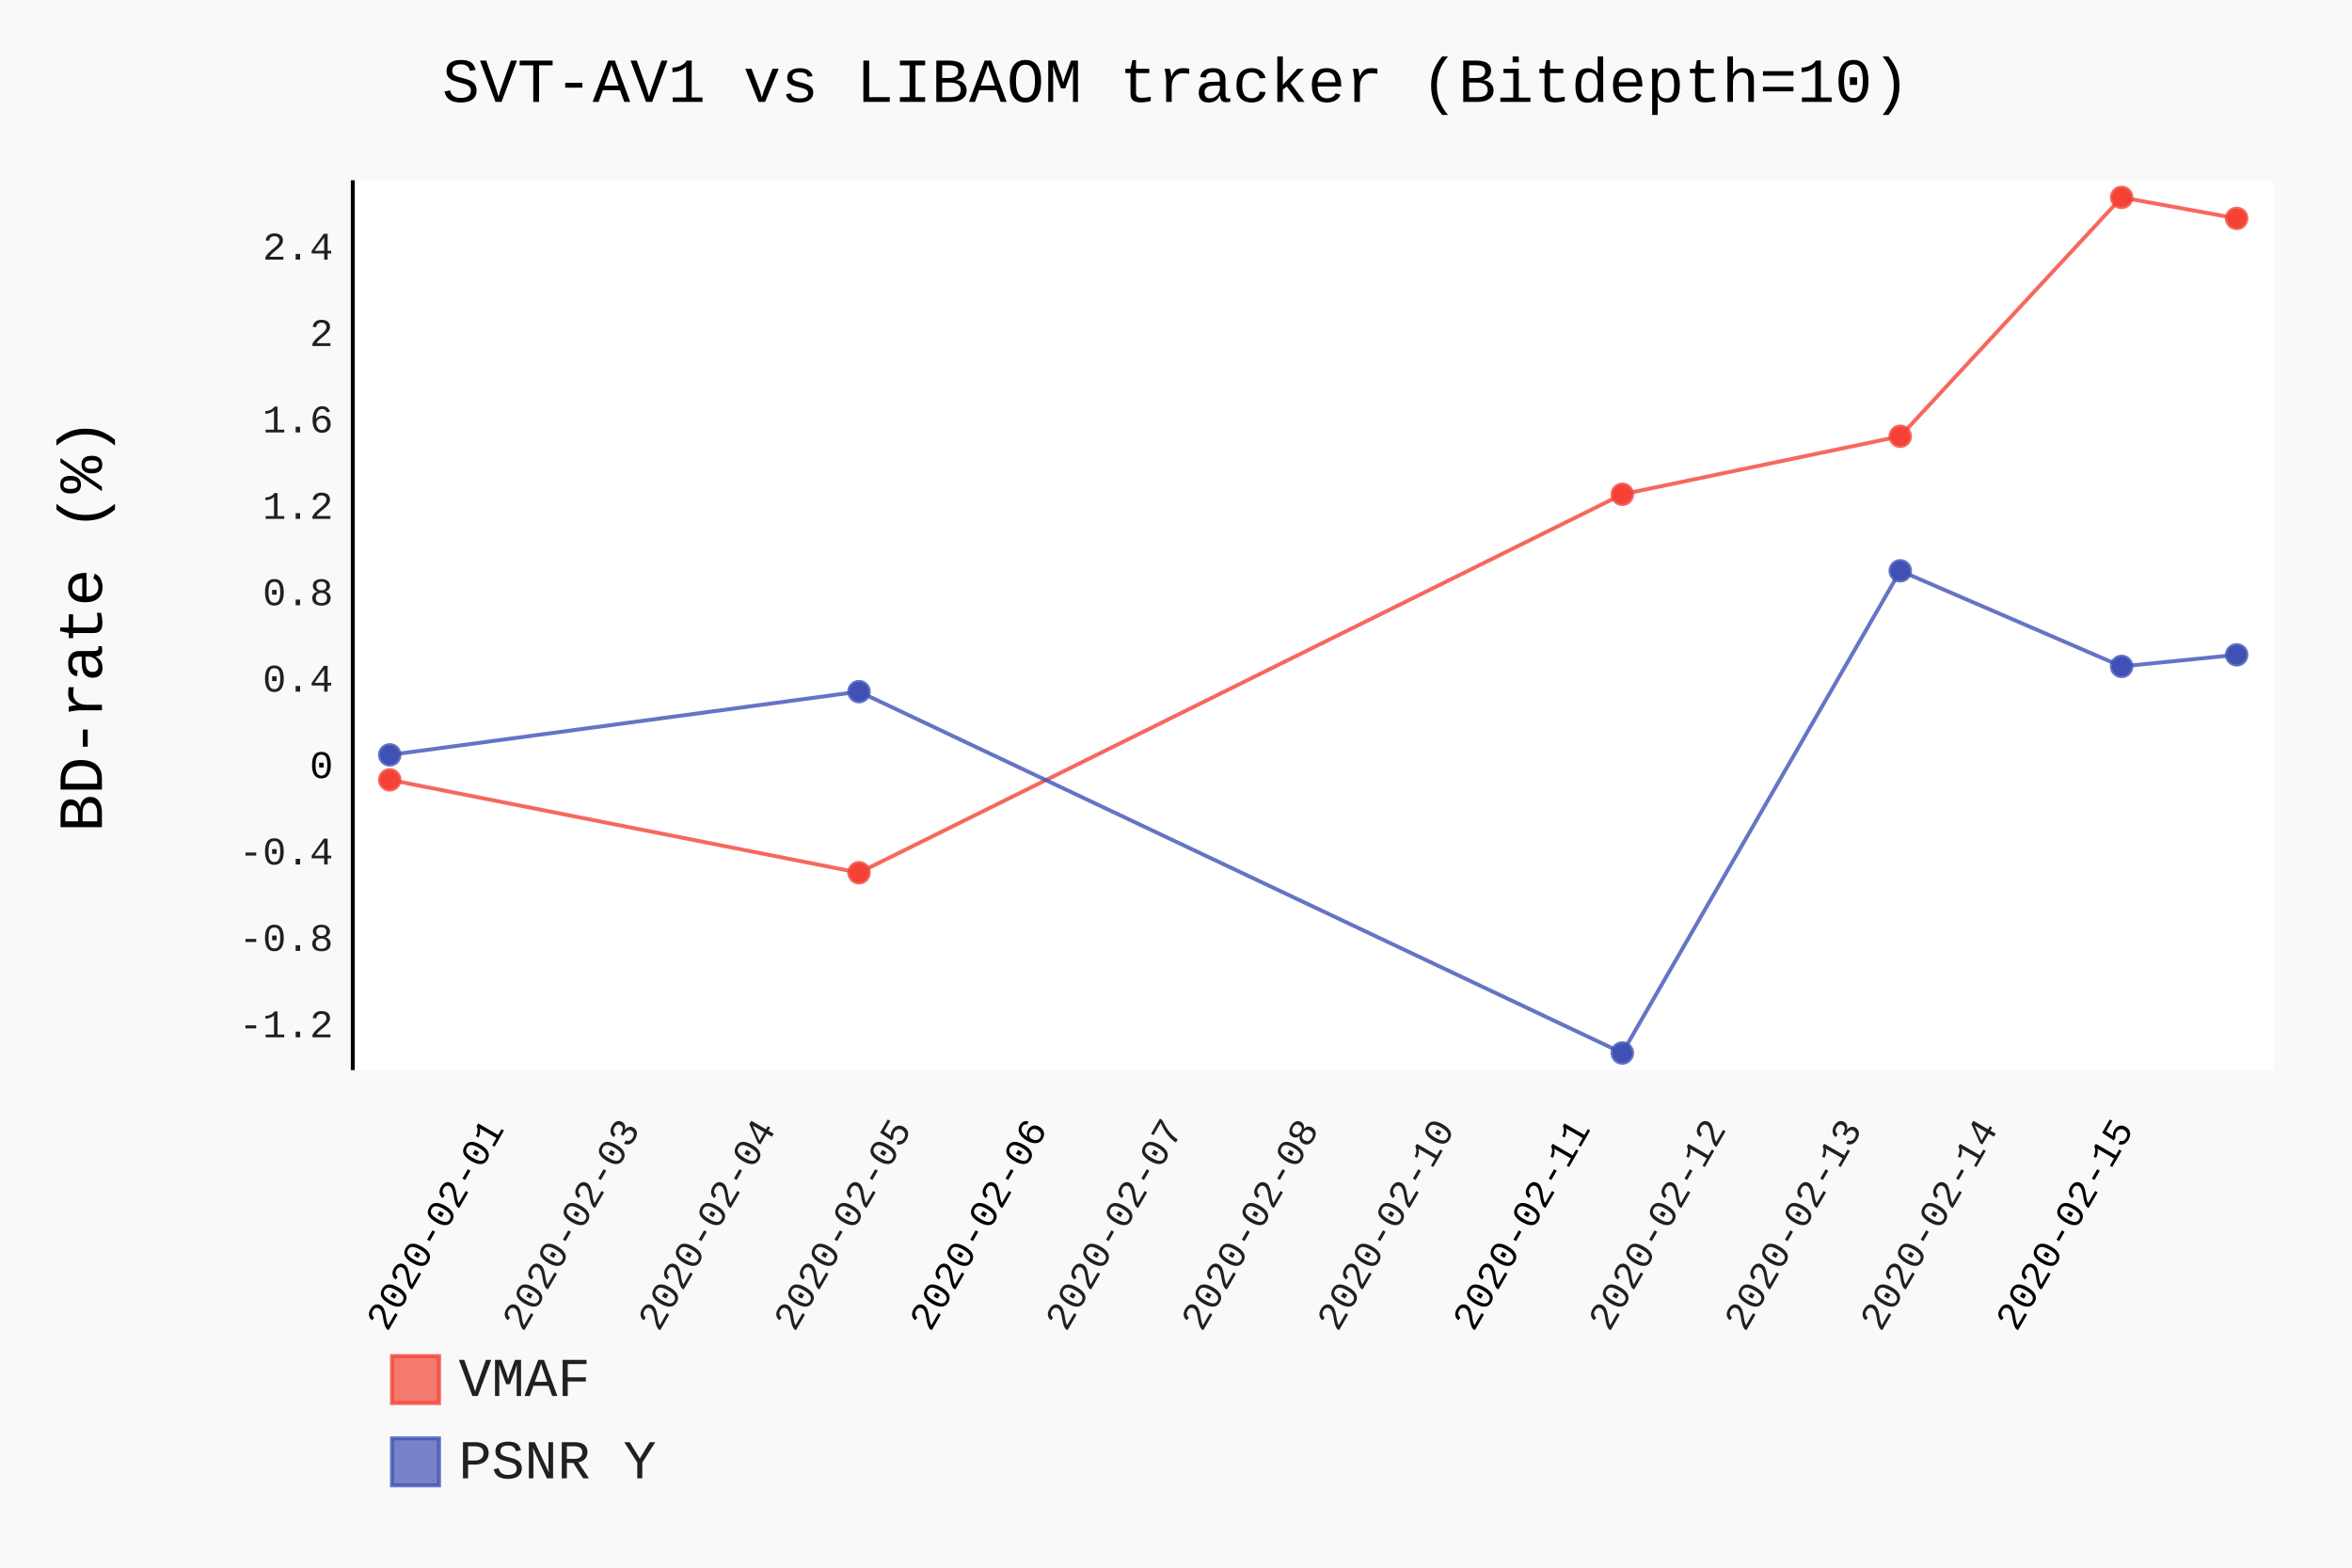
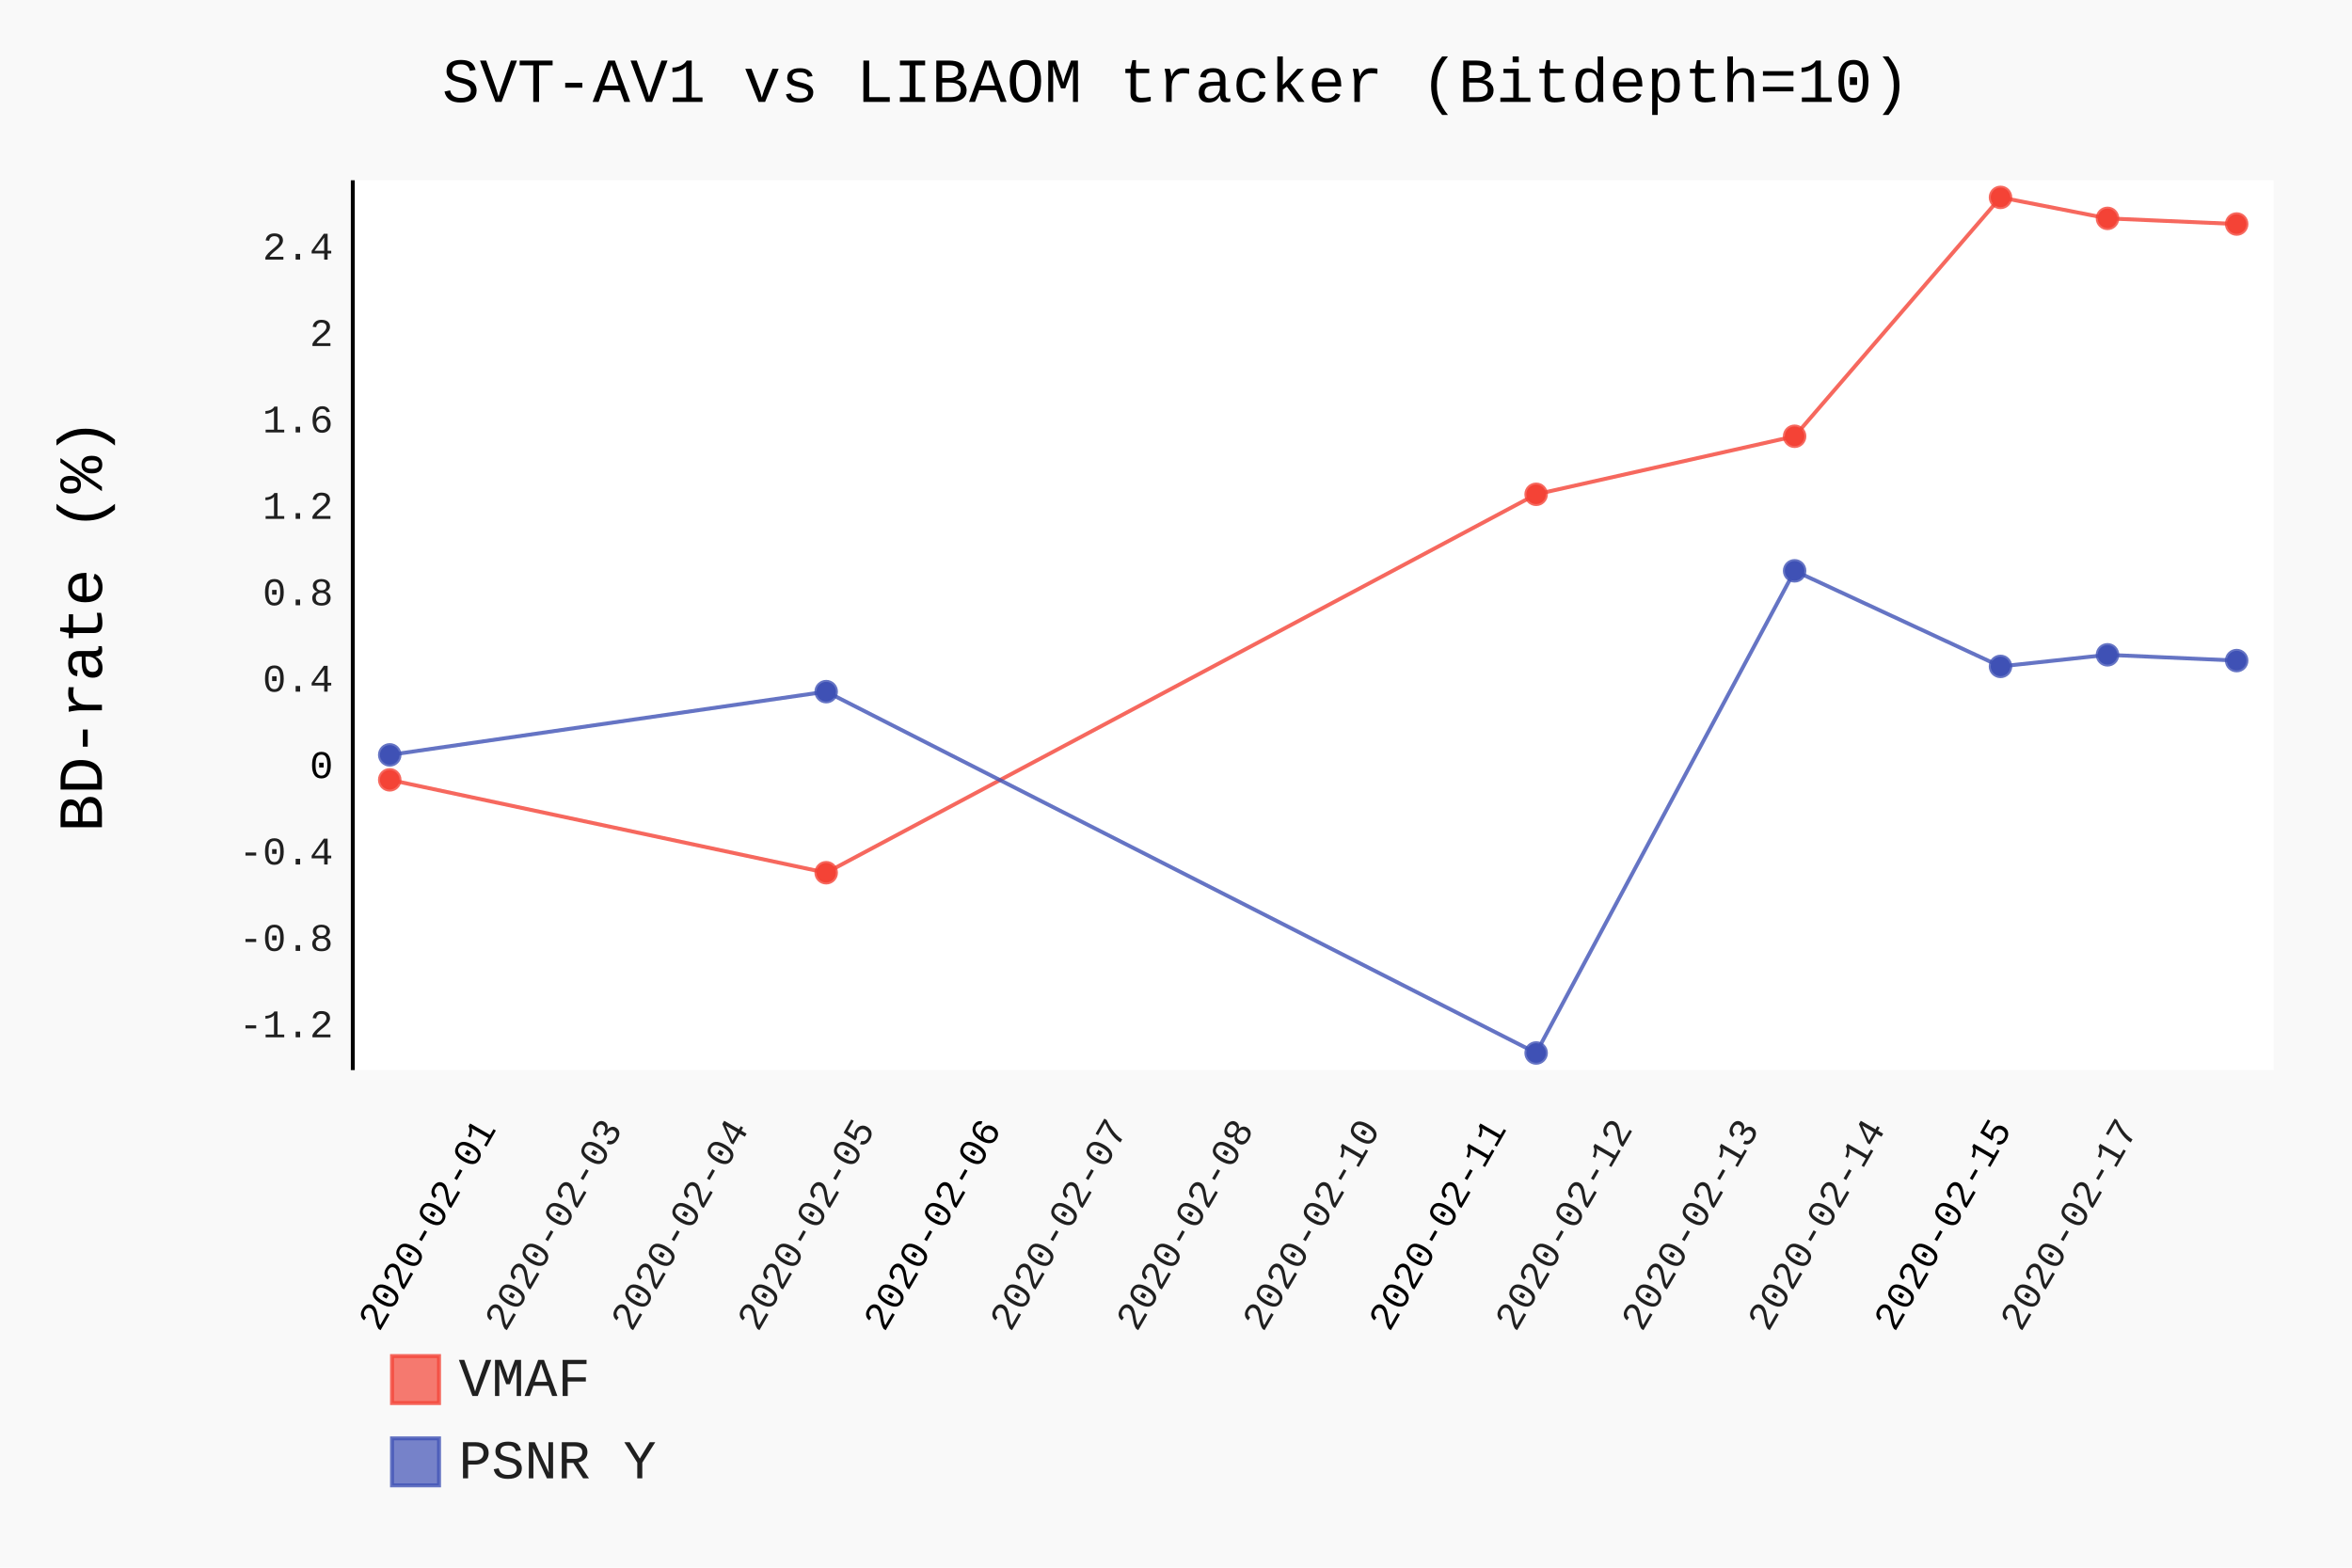
- <svg xmlns="http://www.w3.org/2000/svg" class="pygal-chart" id="chart-5630405e-a4b9-4fd9-a847-055d76f89d6e" viewBox="0 0 600 400">
+ <svg xmlns="http://www.w3.org/2000/svg" class="pygal-chart" id="chart-aa435320-6c55-4c3a-a519-68e8f7f23d17" viewBox="0 0 600 400">
  <defs>
-     <style type="text/css">#chart-5630405e-a4b9-4fd9-a847-055d76f89d6e{-webkit-user-select:none;-webkit-font-smoothing:antialiased;font-family:Consolas,"Liberation Mono",Menlo,Courier,monospace}#chart-5630405e-a4b9-4fd9-a847-055d76f89d6e .title{font-family:Consolas,"Liberation Mono",Menlo,Courier,monospace;font-size:16px}#chart-5630405e-a4b9-4fd9-a847-055d76f89d6e .legends .legend text{font-family:Consolas,"Liberation Mono",Menlo,Courier,monospace;font-size:14px}#chart-5630405e-a4b9-4fd9-a847-055d76f89d6e .axis text{font-family:Consolas,"Liberation Mono",Menlo,Courier,monospace;font-size:10px}#chart-5630405e-a4b9-4fd9-a847-055d76f89d6e .axis text.major{font-family:Consolas,"Liberation Mono",Menlo,Courier,monospace;font-size:10px}#chart-5630405e-a4b9-4fd9-a847-055d76f89d6e .text-overlay text.value{font-family:Consolas,"Liberation Mono",Menlo,Courier,monospace;font-size:16px}#chart-5630405e-a4b9-4fd9-a847-055d76f89d6e .text-overlay text.label{font-family:Consolas,"Liberation Mono",Menlo,Courier,monospace;font-size:10px}#chart-5630405e-a4b9-4fd9-a847-055d76f89d6e .tooltip{font-family:Consolas,"Liberation Mono",Menlo,Courier,monospace;font-size:14px}#chart-5630405e-a4b9-4fd9-a847-055d76f89d6e text.no_data{font-family:Consolas,"Liberation Mono",Menlo,Courier,monospace;font-size:64px}
- #chart-5630405e-a4b9-4fd9-a847-055d76f89d6e{background-color:rgba(249,249,249,1)}#chart-5630405e-a4b9-4fd9-a847-055d76f89d6e path,#chart-5630405e-a4b9-4fd9-a847-055d76f89d6e line,#chart-5630405e-a4b9-4fd9-a847-055d76f89d6e rect,#chart-5630405e-a4b9-4fd9-a847-055d76f89d6e circle{-webkit-transition:150ms;-moz-transition:150ms;transition:150ms}#chart-5630405e-a4b9-4fd9-a847-055d76f89d6e .graph &gt; .background{fill:rgba(249,249,249,1)}#chart-5630405e-a4b9-4fd9-a847-055d76f89d6e .plot &gt; .background{fill:rgba(255,255,255,1)}#chart-5630405e-a4b9-4fd9-a847-055d76f89d6e .graph{fill:rgba(0,0,0,.87)}#chart-5630405e-a4b9-4fd9-a847-055d76f89d6e text.no_data{fill:rgba(0,0,0,1)}#chart-5630405e-a4b9-4fd9-a847-055d76f89d6e .title{fill:rgba(0,0,0,1)}#chart-5630405e-a4b9-4fd9-a847-055d76f89d6e .legends .legend text{fill:rgba(0,0,0,.87)}#chart-5630405e-a4b9-4fd9-a847-055d76f89d6e .legends .legend:hover text{fill:rgba(0,0,0,1)}#chart-5630405e-a4b9-4fd9-a847-055d76f89d6e .axis .line{stroke:rgba(0,0,0,1)}#chart-5630405e-a4b9-4fd9-a847-055d76f89d6e .axis .guide.line{stroke:rgba(0,0,0,.54)}#chart-5630405e-a4b9-4fd9-a847-055d76f89d6e .axis .major.line{stroke:rgba(0,0,0,.87)}#chart-5630405e-a4b9-4fd9-a847-055d76f89d6e .axis text.major{fill:rgba(0,0,0,1)}#chart-5630405e-a4b9-4fd9-a847-055d76f89d6e .axis.y .guides:hover .guide.line,#chart-5630405e-a4b9-4fd9-a847-055d76f89d6e .line-graph .axis.x .guides:hover .guide.line,#chart-5630405e-a4b9-4fd9-a847-055d76f89d6e .stackedline-graph .axis.x .guides:hover .guide.line,#chart-5630405e-a4b9-4fd9-a847-055d76f89d6e .xy-graph .axis.x .guides:hover .guide.line{stroke:rgba(0,0,0,1)}#chart-5630405e-a4b9-4fd9-a847-055d76f89d6e .axis .guides:hover text{fill:rgba(0,0,0,1)}#chart-5630405e-a4b9-4fd9-a847-055d76f89d6e .reactive{fill-opacity:.7;stroke-opacity:.8}#chart-5630405e-a4b9-4fd9-a847-055d76f89d6e .ci{stroke:rgba(0,0,0,.87)}#chart-5630405e-a4b9-4fd9-a847-055d76f89d6e .reactive.active,#chart-5630405e-a4b9-4fd9-a847-055d76f89d6e .active .reactive{fill-opacity:.8;stroke-opacity:.9;stroke-width:4}#chart-5630405e-a4b9-4fd9-a847-055d76f89d6e .ci .reactive.active{stroke-width:1.5}#chart-5630405e-a4b9-4fd9-a847-055d76f89d6e .series text{fill:rgba(0,0,0,1)}#chart-5630405e-a4b9-4fd9-a847-055d76f89d6e .tooltip rect{fill:rgba(255,255,255,1);stroke:rgba(0,0,0,1);-webkit-transition:opacity 150ms;-moz-transition:opacity 150ms;transition:opacity 150ms}#chart-5630405e-a4b9-4fd9-a847-055d76f89d6e .tooltip .label{fill:rgba(0,0,0,.87)}#chart-5630405e-a4b9-4fd9-a847-055d76f89d6e .tooltip .label{fill:rgba(0,0,0,.87)}#chart-5630405e-a4b9-4fd9-a847-055d76f89d6e .tooltip .legend{font-size:.8em;fill:rgba(0,0,0,.54)}#chart-5630405e-a4b9-4fd9-a847-055d76f89d6e .tooltip .x_label{font-size:.6em;fill:rgba(0,0,0,1)}#chart-5630405e-a4b9-4fd9-a847-055d76f89d6e .tooltip .xlink{font-size:.5em;text-decoration:underline}#chart-5630405e-a4b9-4fd9-a847-055d76f89d6e .tooltip .value{font-size:1.5em}#chart-5630405e-a4b9-4fd9-a847-055d76f89d6e .bound{font-size:.5em}#chart-5630405e-a4b9-4fd9-a847-055d76f89d6e .max-value{font-size:.75em;fill:rgba(0,0,0,.54)}#chart-5630405e-a4b9-4fd9-a847-055d76f89d6e .map-element{fill:rgba(255,255,255,1);stroke:rgba(0,0,0,.54) !important}#chart-5630405e-a4b9-4fd9-a847-055d76f89d6e .map-element .reactive{fill-opacity:inherit;stroke-opacity:inherit}#chart-5630405e-a4b9-4fd9-a847-055d76f89d6e .color-0,#chart-5630405e-a4b9-4fd9-a847-055d76f89d6e .color-0 a:visited{stroke:#F44336;fill:#F44336}#chart-5630405e-a4b9-4fd9-a847-055d76f89d6e .color-1,#chart-5630405e-a4b9-4fd9-a847-055d76f89d6e .color-1 a:visited{stroke:#3F51B5;fill:#3F51B5}#chart-5630405e-a4b9-4fd9-a847-055d76f89d6e .text-overlay .color-0 text{fill:black}#chart-5630405e-a4b9-4fd9-a847-055d76f89d6e .text-overlay .color-1 text{fill:black}
- #chart-5630405e-a4b9-4fd9-a847-055d76f89d6e text.no_data{text-anchor:middle}#chart-5630405e-a4b9-4fd9-a847-055d76f89d6e .guide.line{fill:none}#chart-5630405e-a4b9-4fd9-a847-055d76f89d6e .centered{text-anchor:middle}#chart-5630405e-a4b9-4fd9-a847-055d76f89d6e .title{text-anchor:middle}#chart-5630405e-a4b9-4fd9-a847-055d76f89d6e .legends .legend text{fill-opacity:1}#chart-5630405e-a4b9-4fd9-a847-055d76f89d6e .axis.x text{text-anchor:middle}#chart-5630405e-a4b9-4fd9-a847-055d76f89d6e .axis.x:not(.web) text[transform]{text-anchor:start}#chart-5630405e-a4b9-4fd9-a847-055d76f89d6e .axis.x:not(.web) text[transform].backwards{text-anchor:end}#chart-5630405e-a4b9-4fd9-a847-055d76f89d6e .axis.y text{text-anchor:end}#chart-5630405e-a4b9-4fd9-a847-055d76f89d6e .axis.y text[transform].backwards{text-anchor:start}#chart-5630405e-a4b9-4fd9-a847-055d76f89d6e .axis.y2 text{text-anchor:start}#chart-5630405e-a4b9-4fd9-a847-055d76f89d6e .axis.y2 text[transform].backwards{text-anchor:end}#chart-5630405e-a4b9-4fd9-a847-055d76f89d6e .axis .guide.line{stroke-dasharray:4,4}#chart-5630405e-a4b9-4fd9-a847-055d76f89d6e .axis .major.guide.line{stroke-dasharray:6,6}#chart-5630405e-a4b9-4fd9-a847-055d76f89d6e .horizontal .axis.y .guide.line,#chart-5630405e-a4b9-4fd9-a847-055d76f89d6e .horizontal .axis.y2 .guide.line,#chart-5630405e-a4b9-4fd9-a847-055d76f89d6e .vertical .axis.x .guide.line{opacity:0}#chart-5630405e-a4b9-4fd9-a847-055d76f89d6e .horizontal .axis.always_show .guide.line,#chart-5630405e-a4b9-4fd9-a847-055d76f89d6e .vertical .axis.always_show .guide.line{opacity:1 !important}#chart-5630405e-a4b9-4fd9-a847-055d76f89d6e .axis.y .guides:hover .guide.line,#chart-5630405e-a4b9-4fd9-a847-055d76f89d6e .axis.y2 .guides:hover .guide.line,#chart-5630405e-a4b9-4fd9-a847-055d76f89d6e .axis.x .guides:hover .guide.line{opacity:1}#chart-5630405e-a4b9-4fd9-a847-055d76f89d6e .axis .guides:hover text{opacity:1}#chart-5630405e-a4b9-4fd9-a847-055d76f89d6e .nofill{fill:none}#chart-5630405e-a4b9-4fd9-a847-055d76f89d6e .subtle-fill{fill-opacity:.2}#chart-5630405e-a4b9-4fd9-a847-055d76f89d6e .dot{stroke-width:1px;fill-opacity:1}#chart-5630405e-a4b9-4fd9-a847-055d76f89d6e .dot.active{stroke-width:5px}#chart-5630405e-a4b9-4fd9-a847-055d76f89d6e .dot.negative{fill:transparent}#chart-5630405e-a4b9-4fd9-a847-055d76f89d6e text,#chart-5630405e-a4b9-4fd9-a847-055d76f89d6e tspan{stroke:none !important}#chart-5630405e-a4b9-4fd9-a847-055d76f89d6e .series text.active{opacity:1}#chart-5630405e-a4b9-4fd9-a847-055d76f89d6e .tooltip rect{fill-opacity:.95;stroke-width:.5}#chart-5630405e-a4b9-4fd9-a847-055d76f89d6e .tooltip text{fill-opacity:1}#chart-5630405e-a4b9-4fd9-a847-055d76f89d6e .showable{visibility:hidden}#chart-5630405e-a4b9-4fd9-a847-055d76f89d6e .showable.shown{visibility:visible}#chart-5630405e-a4b9-4fd9-a847-055d76f89d6e .gauge-background{fill:rgba(229,229,229,1);stroke:none}#chart-5630405e-a4b9-4fd9-a847-055d76f89d6e .bg-lines{stroke:rgba(249,249,249,1);stroke-width:2px}</style>
+     <style type="text/css">#chart-aa435320-6c55-4c3a-a519-68e8f7f23d17{-webkit-user-select:none;-webkit-font-smoothing:antialiased;font-family:Consolas,"Liberation Mono",Menlo,Courier,monospace}#chart-aa435320-6c55-4c3a-a519-68e8f7f23d17 .title{font-family:Consolas,"Liberation Mono",Menlo,Courier,monospace;font-size:16px}#chart-aa435320-6c55-4c3a-a519-68e8f7f23d17 .legends .legend text{font-family:Consolas,"Liberation Mono",Menlo,Courier,monospace;font-size:14px}#chart-aa435320-6c55-4c3a-a519-68e8f7f23d17 .axis text{font-family:Consolas,"Liberation Mono",Menlo,Courier,monospace;font-size:10px}#chart-aa435320-6c55-4c3a-a519-68e8f7f23d17 .axis text.major{font-family:Consolas,"Liberation Mono",Menlo,Courier,monospace;font-size:10px}#chart-aa435320-6c55-4c3a-a519-68e8f7f23d17 .text-overlay text.value{font-family:Consolas,"Liberation Mono",Menlo,Courier,monospace;font-size:16px}#chart-aa435320-6c55-4c3a-a519-68e8f7f23d17 .text-overlay text.label{font-family:Consolas,"Liberation Mono",Menlo,Courier,monospace;font-size:10px}#chart-aa435320-6c55-4c3a-a519-68e8f7f23d17 .tooltip{font-family:Consolas,"Liberation Mono",Menlo,Courier,monospace;font-size:14px}#chart-aa435320-6c55-4c3a-a519-68e8f7f23d17 text.no_data{font-family:Consolas,"Liberation Mono",Menlo,Courier,monospace;font-size:64px}
+ #chart-aa435320-6c55-4c3a-a519-68e8f7f23d17{background-color:rgba(249,249,249,1)}#chart-aa435320-6c55-4c3a-a519-68e8f7f23d17 path,#chart-aa435320-6c55-4c3a-a519-68e8f7f23d17 line,#chart-aa435320-6c55-4c3a-a519-68e8f7f23d17 rect,#chart-aa435320-6c55-4c3a-a519-68e8f7f23d17 circle{-webkit-transition:150ms;-moz-transition:150ms;transition:150ms}#chart-aa435320-6c55-4c3a-a519-68e8f7f23d17 .graph &gt; .background{fill:rgba(249,249,249,1)}#chart-aa435320-6c55-4c3a-a519-68e8f7f23d17 .plot &gt; .background{fill:rgba(255,255,255,1)}#chart-aa435320-6c55-4c3a-a519-68e8f7f23d17 .graph{fill:rgba(0,0,0,.87)}#chart-aa435320-6c55-4c3a-a519-68e8f7f23d17 text.no_data{fill:rgba(0,0,0,1)}#chart-aa435320-6c55-4c3a-a519-68e8f7f23d17 .title{fill:rgba(0,0,0,1)}#chart-aa435320-6c55-4c3a-a519-68e8f7f23d17 .legends .legend text{fill:rgba(0,0,0,.87)}#chart-aa435320-6c55-4c3a-a519-68e8f7f23d17 .legends .legend:hover text{fill:rgba(0,0,0,1)}#chart-aa435320-6c55-4c3a-a519-68e8f7f23d17 .axis .line{stroke:rgba(0,0,0,1)}#chart-aa435320-6c55-4c3a-a519-68e8f7f23d17 .axis .guide.line{stroke:rgba(0,0,0,.54)}#chart-aa435320-6c55-4c3a-a519-68e8f7f23d17 .axis .major.line{stroke:rgba(0,0,0,.87)}#chart-aa435320-6c55-4c3a-a519-68e8f7f23d17 .axis text.major{fill:rgba(0,0,0,1)}#chart-aa435320-6c55-4c3a-a519-68e8f7f23d17 .axis.y .guides:hover .guide.line,#chart-aa435320-6c55-4c3a-a519-68e8f7f23d17 .line-graph .axis.x .guides:hover .guide.line,#chart-aa435320-6c55-4c3a-a519-68e8f7f23d17 .stackedline-graph .axis.x .guides:hover .guide.line,#chart-aa435320-6c55-4c3a-a519-68e8f7f23d17 .xy-graph .axis.x .guides:hover .guide.line{stroke:rgba(0,0,0,1)}#chart-aa435320-6c55-4c3a-a519-68e8f7f23d17 .axis .guides:hover text{fill:rgba(0,0,0,1)}#chart-aa435320-6c55-4c3a-a519-68e8f7f23d17 .reactive{fill-opacity:.7;stroke-opacity:.8}#chart-aa435320-6c55-4c3a-a519-68e8f7f23d17 .ci{stroke:rgba(0,0,0,.87)}#chart-aa435320-6c55-4c3a-a519-68e8f7f23d17 .reactive.active,#chart-aa435320-6c55-4c3a-a519-68e8f7f23d17 .active .reactive{fill-opacity:.8;stroke-opacity:.9;stroke-width:4}#chart-aa435320-6c55-4c3a-a519-68e8f7f23d17 .ci .reactive.active{stroke-width:1.5}#chart-aa435320-6c55-4c3a-a519-68e8f7f23d17 .series text{fill:rgba(0,0,0,1)}#chart-aa435320-6c55-4c3a-a519-68e8f7f23d17 .tooltip rect{fill:rgba(255,255,255,1);stroke:rgba(0,0,0,1);-webkit-transition:opacity 150ms;-moz-transition:opacity 150ms;transition:opacity 150ms}#chart-aa435320-6c55-4c3a-a519-68e8f7f23d17 .tooltip .label{fill:rgba(0,0,0,.87)}#chart-aa435320-6c55-4c3a-a519-68e8f7f23d17 .tooltip .label{fill:rgba(0,0,0,.87)}#chart-aa435320-6c55-4c3a-a519-68e8f7f23d17 .tooltip .legend{font-size:.8em;fill:rgba(0,0,0,.54)}#chart-aa435320-6c55-4c3a-a519-68e8f7f23d17 .tooltip .x_label{font-size:.6em;fill:rgba(0,0,0,1)}#chart-aa435320-6c55-4c3a-a519-68e8f7f23d17 .tooltip .xlink{font-size:.5em;text-decoration:underline}#chart-aa435320-6c55-4c3a-a519-68e8f7f23d17 .tooltip .value{font-size:1.5em}#chart-aa435320-6c55-4c3a-a519-68e8f7f23d17 .bound{font-size:.5em}#chart-aa435320-6c55-4c3a-a519-68e8f7f23d17 .max-value{font-size:.75em;fill:rgba(0,0,0,.54)}#chart-aa435320-6c55-4c3a-a519-68e8f7f23d17 .map-element{fill:rgba(255,255,255,1);stroke:rgba(0,0,0,.54) !important}#chart-aa435320-6c55-4c3a-a519-68e8f7f23d17 .map-element .reactive{fill-opacity:inherit;stroke-opacity:inherit}#chart-aa435320-6c55-4c3a-a519-68e8f7f23d17 .color-0,#chart-aa435320-6c55-4c3a-a519-68e8f7f23d17 .color-0 a:visited{stroke:#F44336;fill:#F44336}#chart-aa435320-6c55-4c3a-a519-68e8f7f23d17 .color-1,#chart-aa435320-6c55-4c3a-a519-68e8f7f23d17 .color-1 a:visited{stroke:#3F51B5;fill:#3F51B5}#chart-aa435320-6c55-4c3a-a519-68e8f7f23d17 .text-overlay .color-0 text{fill:black}#chart-aa435320-6c55-4c3a-a519-68e8f7f23d17 .text-overlay .color-1 text{fill:black}
+ #chart-aa435320-6c55-4c3a-a519-68e8f7f23d17 text.no_data{text-anchor:middle}#chart-aa435320-6c55-4c3a-a519-68e8f7f23d17 .guide.line{fill:none}#chart-aa435320-6c55-4c3a-a519-68e8f7f23d17 .centered{text-anchor:middle}#chart-aa435320-6c55-4c3a-a519-68e8f7f23d17 .title{text-anchor:middle}#chart-aa435320-6c55-4c3a-a519-68e8f7f23d17 .legends .legend text{fill-opacity:1}#chart-aa435320-6c55-4c3a-a519-68e8f7f23d17 .axis.x text{text-anchor:middle}#chart-aa435320-6c55-4c3a-a519-68e8f7f23d17 .axis.x:not(.web) text[transform]{text-anchor:start}#chart-aa435320-6c55-4c3a-a519-68e8f7f23d17 .axis.x:not(.web) text[transform].backwards{text-anchor:end}#chart-aa435320-6c55-4c3a-a519-68e8f7f23d17 .axis.y text{text-anchor:end}#chart-aa435320-6c55-4c3a-a519-68e8f7f23d17 .axis.y text[transform].backwards{text-anchor:start}#chart-aa435320-6c55-4c3a-a519-68e8f7f23d17 .axis.y2 text{text-anchor:start}#chart-aa435320-6c55-4c3a-a519-68e8f7f23d17 .axis.y2 text[transform].backwards{text-anchor:end}#chart-aa435320-6c55-4c3a-a519-68e8f7f23d17 .axis .guide.line{stroke-dasharray:4,4}#chart-aa435320-6c55-4c3a-a519-68e8f7f23d17 .axis .major.guide.line{stroke-dasharray:6,6}#chart-aa435320-6c55-4c3a-a519-68e8f7f23d17 .horizontal .axis.y .guide.line,#chart-aa435320-6c55-4c3a-a519-68e8f7f23d17 .horizontal .axis.y2 .guide.line,#chart-aa435320-6c55-4c3a-a519-68e8f7f23d17 .vertical .axis.x .guide.line{opacity:0}#chart-aa435320-6c55-4c3a-a519-68e8f7f23d17 .horizontal .axis.always_show .guide.line,#chart-aa435320-6c55-4c3a-a519-68e8f7f23d17 .vertical .axis.always_show .guide.line{opacity:1 !important}#chart-aa435320-6c55-4c3a-a519-68e8f7f23d17 .axis.y .guides:hover .guide.line,#chart-aa435320-6c55-4c3a-a519-68e8f7f23d17 .axis.y2 .guides:hover .guide.line,#chart-aa435320-6c55-4c3a-a519-68e8f7f23d17 .axis.x .guides:hover .guide.line{opacity:1}#chart-aa435320-6c55-4c3a-a519-68e8f7f23d17 .axis .guides:hover text{opacity:1}#chart-aa435320-6c55-4c3a-a519-68e8f7f23d17 .nofill{fill:none}#chart-aa435320-6c55-4c3a-a519-68e8f7f23d17 .subtle-fill{fill-opacity:.2}#chart-aa435320-6c55-4c3a-a519-68e8f7f23d17 .dot{stroke-width:1px;fill-opacity:1}#chart-aa435320-6c55-4c3a-a519-68e8f7f23d17 .dot.active{stroke-width:5px}#chart-aa435320-6c55-4c3a-a519-68e8f7f23d17 .dot.negative{fill:transparent}#chart-aa435320-6c55-4c3a-a519-68e8f7f23d17 text,#chart-aa435320-6c55-4c3a-a519-68e8f7f23d17 tspan{stroke:none !important}#chart-aa435320-6c55-4c3a-a519-68e8f7f23d17 .series text.active{opacity:1}#chart-aa435320-6c55-4c3a-a519-68e8f7f23d17 .tooltip rect{fill-opacity:.95;stroke-width:.5}#chart-aa435320-6c55-4c3a-a519-68e8f7f23d17 .tooltip text{fill-opacity:1}#chart-aa435320-6c55-4c3a-a519-68e8f7f23d17 .showable{visibility:hidden}#chart-aa435320-6c55-4c3a-a519-68e8f7f23d17 .showable.shown{visibility:visible}#chart-aa435320-6c55-4c3a-a519-68e8f7f23d17 .gauge-background{fill:rgba(229,229,229,1);stroke:none}#chart-aa435320-6c55-4c3a-a519-68e8f7f23d17 .bg-lines{stroke:rgba(249,249,249,1);stroke-width:2px}</style>
  </defs>
  <g class="graph datetimeline-graph vertical">
    <rect class="background" height="400" width="600" x="0" y="0" />
    <g class="plot" transform="translate(90, 46)">
      <rect class="background" height="227.038" width="490.0" x="0" y="0" />
      <g class="axis y">
        <g class="guides">
          <text class="" x="-5" y="218.67">-1.2</text>
        </g>
        <g class="guides">
          <text class="" x="-5" y="196.622">-0.8</text>
        </g>
        <g class="guides">
          <text class="" x="-5" y="174.575">-0.4</text>
        </g>
        <g class="guides">
          <text class="major" x="-5" y="152.527">0</text>
        </g>
        <g class="guides">
          <text class="" x="-5" y="130.479">0.4</text>
        </g>
        <g class="guides">
          <text class="" x="-5" y="108.432">0.8</text>
        </g>
        <g class="guides">
          <text class="" x="-5" y="86.384">1.2</text>
        </g>
        <g class="guides">
          <text class="" x="-5" y="64.337">1.6</text>
        </g>
        <g class="guides">
          <text class="" x="-5" y="42.289">2</text>
        </g>
        <g class="guides">
          <text class="" x="-5" y="20.241">2.4</text>
        </g>
      </g>
      <g class="axis x">
        <path class="line" d="M0 0 v227.038" />
        <g class="guides">
-           <path class="major guide line" d="M38.796 0 v227.038" />
-           <text class="major backwards" transform="rotate(300 38.79641 242.0385)" x="38.796" y="242.038">2020-02-01</text>
+           <path class="major guide line" d="M36.742 0 v227.038" />
+           <text class="major backwards" transform="rotate(300 36.74236 242.0385)" x="36.742" y="242.038">2020-02-01</text>
        </g>
        <g class="guides">
-           <path class="guide line" d="M73.435 0 v227.038" />
-           <text class="backwards" transform="rotate(300 73.43478 242.0385)" x="73.435" y="242.038">2020-02-03</text>
+           <path class="guide line" d="M68.958 0 v227.038" />
+           <text class="backwards" transform="rotate(300 68.95849 242.0385)" x="68.958" y="242.038">2020-02-03</text>
        </g>
        <g class="guides">
-           <path class="guide line" d="M108.073 0 v227.038" />
-           <text class="backwards" transform="rotate(300 108.0731 242.0385)" x="108.073" y="242.038">2020-02-04</text>
+           <path class="guide line" d="M101.175 0 v227.038" />
+           <text class="backwards" transform="rotate(300 101.1746 242.0385)" x="101.175" y="242.038">2020-02-04</text>
        </g>
        <g class="guides">
-           <path class="guide line" d="M142.712 0 v227.038" />
-           <text class="backwards" transform="rotate(300 142.7115 242.0385)" x="142.712" y="242.038">2020-02-05</text>
+           <path class="guide line" d="M133.391 0 v227.038" />
+           <text class="backwards" transform="rotate(300 133.3908 242.0385)" x="133.391" y="242.038">2020-02-05</text>
        </g>
        <g class="guides">
-           <path class="major guide line" d="M177.35 0 v227.038" />
-           <text class="major backwards" transform="rotate(300 177.3499 242.0385)" x="177.35" y="242.038">2020-02-06</text>
+           <path class="major guide line" d="M165.607 0 v227.038" />
+           <text class="major backwards" transform="rotate(300 165.6069 242.0385)" x="165.607" y="242.038">2020-02-06</text>
        </g>
        <g class="guides">
-           <path class="guide line" d="M211.988 0 v227.038" />
-           <text class="backwards" transform="rotate(300 211.9882 242.0385)" x="211.988" y="242.038">2020-02-07</text>
+           <path class="guide line" d="M197.823 0 v227.038" />
+           <text class="backwards" transform="rotate(300 197.823 242.0385)" x="197.823" y="242.038">2020-02-07</text>
        </g>
        <g class="guides">
-           <path class="guide line" d="M246.627 0 v227.038" />
-           <text class="backwards" transform="rotate(300 246.6266 242.0385)" x="246.627" y="242.038">2020-02-08</text>
+           <path class="guide line" d="M230.039 0 v227.038" />
+           <text class="backwards" transform="rotate(300 230.0392 242.0385)" x="230.039" y="242.038">2020-02-08</text>
        </g>
        <g class="guides">
-           <path class="guide line" d="M281.265 0 v227.038" />
-           <text class="backwards" transform="rotate(300 281.265 242.0385)" x="281.265" y="242.038">2020-02-10</text>
+           <path class="guide line" d="M262.255 0 v227.038" />
+           <text class="backwards" transform="rotate(300 262.2553 242.0385)" x="262.255" y="242.038">2020-02-10</text>
        </g>
        <g class="guides">
-           <path class="major guide line" d="M315.903 0 v227.038" />
-           <text class="major backwards" transform="rotate(300 315.9034 242.0385)" x="315.903" y="242.038">2020-02-11</text>
+           <path class="major guide line" d="M294.471 0 v227.038" />
+           <text class="major backwards" transform="rotate(300 294.4714 242.0385)" x="294.471" y="242.038">2020-02-11</text>
        </g>
        <g class="guides">
-           <path class="guide line" d="M350.542 0 v227.038" />
-           <text class="backwards" transform="rotate(300 350.5417 242.0385)" x="350.542" y="242.038">2020-02-12</text>
+           <path class="guide line" d="M326.688 0 v227.038" />
+           <text class="backwards" transform="rotate(300 326.6875 242.0385)" x="326.688" y="242.038">2020-02-12</text>
        </g>
        <g class="guides">
-           <path class="guide line" d="M385.18 0 v227.038" />
-           <text class="backwards" transform="rotate(300 385.1801 242.0385)" x="385.18" y="242.038">2020-02-13</text>
+           <path class="guide line" d="M358.904 0 v227.038" />
+           <text class="backwards" transform="rotate(300 358.9037 242.0385)" x="358.904" y="242.038">2020-02-13</text>
        </g>
        <g class="guides">
-           <path class="guide line" d="M419.818 0 v227.038" />
-           <text class="backwards" transform="rotate(300 419.8185 242.0385)" x="419.818" y="242.038">2020-02-14</text>
+           <path class="guide line" d="M391.12 0 v227.038" />
+           <text class="backwards" transform="rotate(300 391.1198 242.0385)" x="391.12" y="242.038">2020-02-14</text>
        </g>
        <g class="guides">
-           <path class="major guide line" d="M454.457 0 v227.038" />
-           <text class="major backwards" transform="rotate(300 454.4568 242.0385)" x="454.457" y="242.038">2020-02-15</text>
+           <path class="major guide line" d="M423.336 0 v227.038" />
+           <text class="major backwards" transform="rotate(300 423.3359 242.0385)" x="423.336" y="242.038">2020-02-15</text>
+         </g>
+         <g class="guides">
+           <path class="guide line" d="M455.552 0 v227.038" />
+           <text class="backwards" transform="rotate(300 455.5521 242.0385)" x="455.552" y="242.038">2020-02-17</text>
        </g>
      </g>
      <g class="series serie-0 color-0">
-         <path class="line reactive nofill" d="M9.423 152.978 L129.133 176.678 323.86 80.123 394.756 65.315 451.23 4.366 480.577 9.721" />
+         <path class="line reactive nofill" d="M9.423 152.978 L120.762 176.678 301.871 80.123 367.81 65.315 420.334 4.366 447.629 9.721 480.577 11.162" />
      </g>
      <g class="series serie-1 color-1">
-         <path class="line reactive nofill" d="M9.423 146.611 L129.133 130.476 323.86 222.672 394.756 99.648 451.23 124.035 480.577 121.08" />
+         <path class="line reactive nofill" d="M9.423 146.611 L120.762 130.476 301.871 222.672 367.81 99.648 420.334 124.035 447.629 121.08 480.577 122.553" />
      </g>
    </g>
    <g class="titles">
      <text class="title plot_title" x="300.0" y="26">SVT-AV1 vs LIBAOM tracker (Bitdepth=10)</text>
      <text class="title" transform="rotate(-90 0 159.5192)" x="0" y="185.519">BD-rate (%)</text>
    </g>
    <g class="plot overlay" transform="translate(90, 46)">
      <g class="series serie-0 color-0">
        <g class="dots">
          <circle class="dot reactive tooltip-trigger" cx="9.423" cy="152.978" r="2.5" />
        </g>
        <g class="dots">
-           <circle class="dot reactive tooltip-trigger" cx="129.133" cy="176.678" r="2.5" />
+           <circle class="dot reactive tooltip-trigger" cx="120.762" cy="176.678" r="2.5" />
        </g>
        <g class="dots">
-           <circle class="dot reactive tooltip-trigger" cx="323.86" cy="80.123" r="2.5" />
+           <circle class="dot reactive tooltip-trigger" cx="301.871" cy="80.123" r="2.5" />
        </g>
        <g class="dots">
-           <circle class="dot reactive tooltip-trigger" cx="394.756" cy="65.315" r="2.5" />
+           <circle class="dot reactive tooltip-trigger" cx="367.81" cy="65.315" r="2.5" />
        </g>
        <g class="dots">
-           <circle class="dot reactive tooltip-trigger" cx="451.23" cy="4.366" r="2.5" />
+           <circle class="dot reactive tooltip-trigger" cx="420.334" cy="4.366" r="2.5" />
        </g>
        <g class="dots">
-           <circle class="dot reactive tooltip-trigger" cx="480.577" cy="9.721" r="2.5" />
+           <circle class="dot reactive tooltip-trigger" cx="447.629" cy="9.721" r="2.5" />
+         </g>
+         <g class="dots">
+           <circle class="dot reactive tooltip-trigger" cx="480.577" cy="11.162" r="2.5" />
        </g>
      </g>
      <g class="series serie-1 color-1">
        <g class="dots">
          <circle class="dot reactive tooltip-trigger" cx="9.423" cy="146.611" r="2.5" />
        </g>
        <g class="dots">
-           <circle class="dot reactive tooltip-trigger" cx="129.133" cy="130.476" r="2.5" />
+           <circle class="dot reactive tooltip-trigger" cx="120.762" cy="130.476" r="2.5" />
        </g>
        <g class="dots">
-           <circle class="dot reactive tooltip-trigger" cx="323.86" cy="222.672" r="2.5" />
+           <circle class="dot reactive tooltip-trigger" cx="301.871" cy="222.672" r="2.5" />
        </g>
        <g class="dots">
-           <circle class="dot reactive tooltip-trigger" cx="394.756" cy="99.648" r="2.5" />
+           <circle class="dot reactive tooltip-trigger" cx="367.81" cy="99.648" r="2.5" />
        </g>
        <g class="dots">
-           <circle class="dot reactive tooltip-trigger" cx="451.23" cy="124.035" r="2.5" />
+           <circle class="dot reactive tooltip-trigger" cx="420.334" cy="124.035" r="2.5" />
        </g>
        <g class="dots">
-           <circle class="dot reactive tooltip-trigger" cx="480.577" cy="121.08" r="2.5" />
+           <circle class="dot reactive tooltip-trigger" cx="447.629" cy="121.08" r="2.5" />
+         </g>
+         <g class="dots">
+           <circle class="dot reactive tooltip-trigger" cx="480.577" cy="122.553" r="2.5" />
        </g>
      </g>
    </g>
    <g class="plot text-overlay" transform="translate(90, 46)">
      <g class="series serie-0 color-0" />
      <g class="series serie-1 color-1" />
    </g>
    <g class="plot tooltip-overlay" transform="translate(90, 46)">
      <g class="tooltip" style="opacity: 0" transform="translate(0 0)">
        <rect class="tooltip-box" height="0" rx="0" ry="0" width="0" />
        <g class="text" />
      </g>
    </g>
    <g class="legends" transform="translate(100, 345)">
      <g class="legend reactive activate-serie" id="activate-serie-0">
        <rect class="color-0 reactive" height="12" width="12" x="0.0" y="1.0" />
        <text x="17.0" y="11.2">VMAF</text>
      </g>
      <g class="legend reactive activate-serie" id="activate-serie-1">
        <rect class="color-1 reactive" height="12" width="12" x="0.0" y="22.0" />
        <text x="17.0" y="32.2">PSNR Y</text>
      </g>
    </g>
  </g>
</svg>
